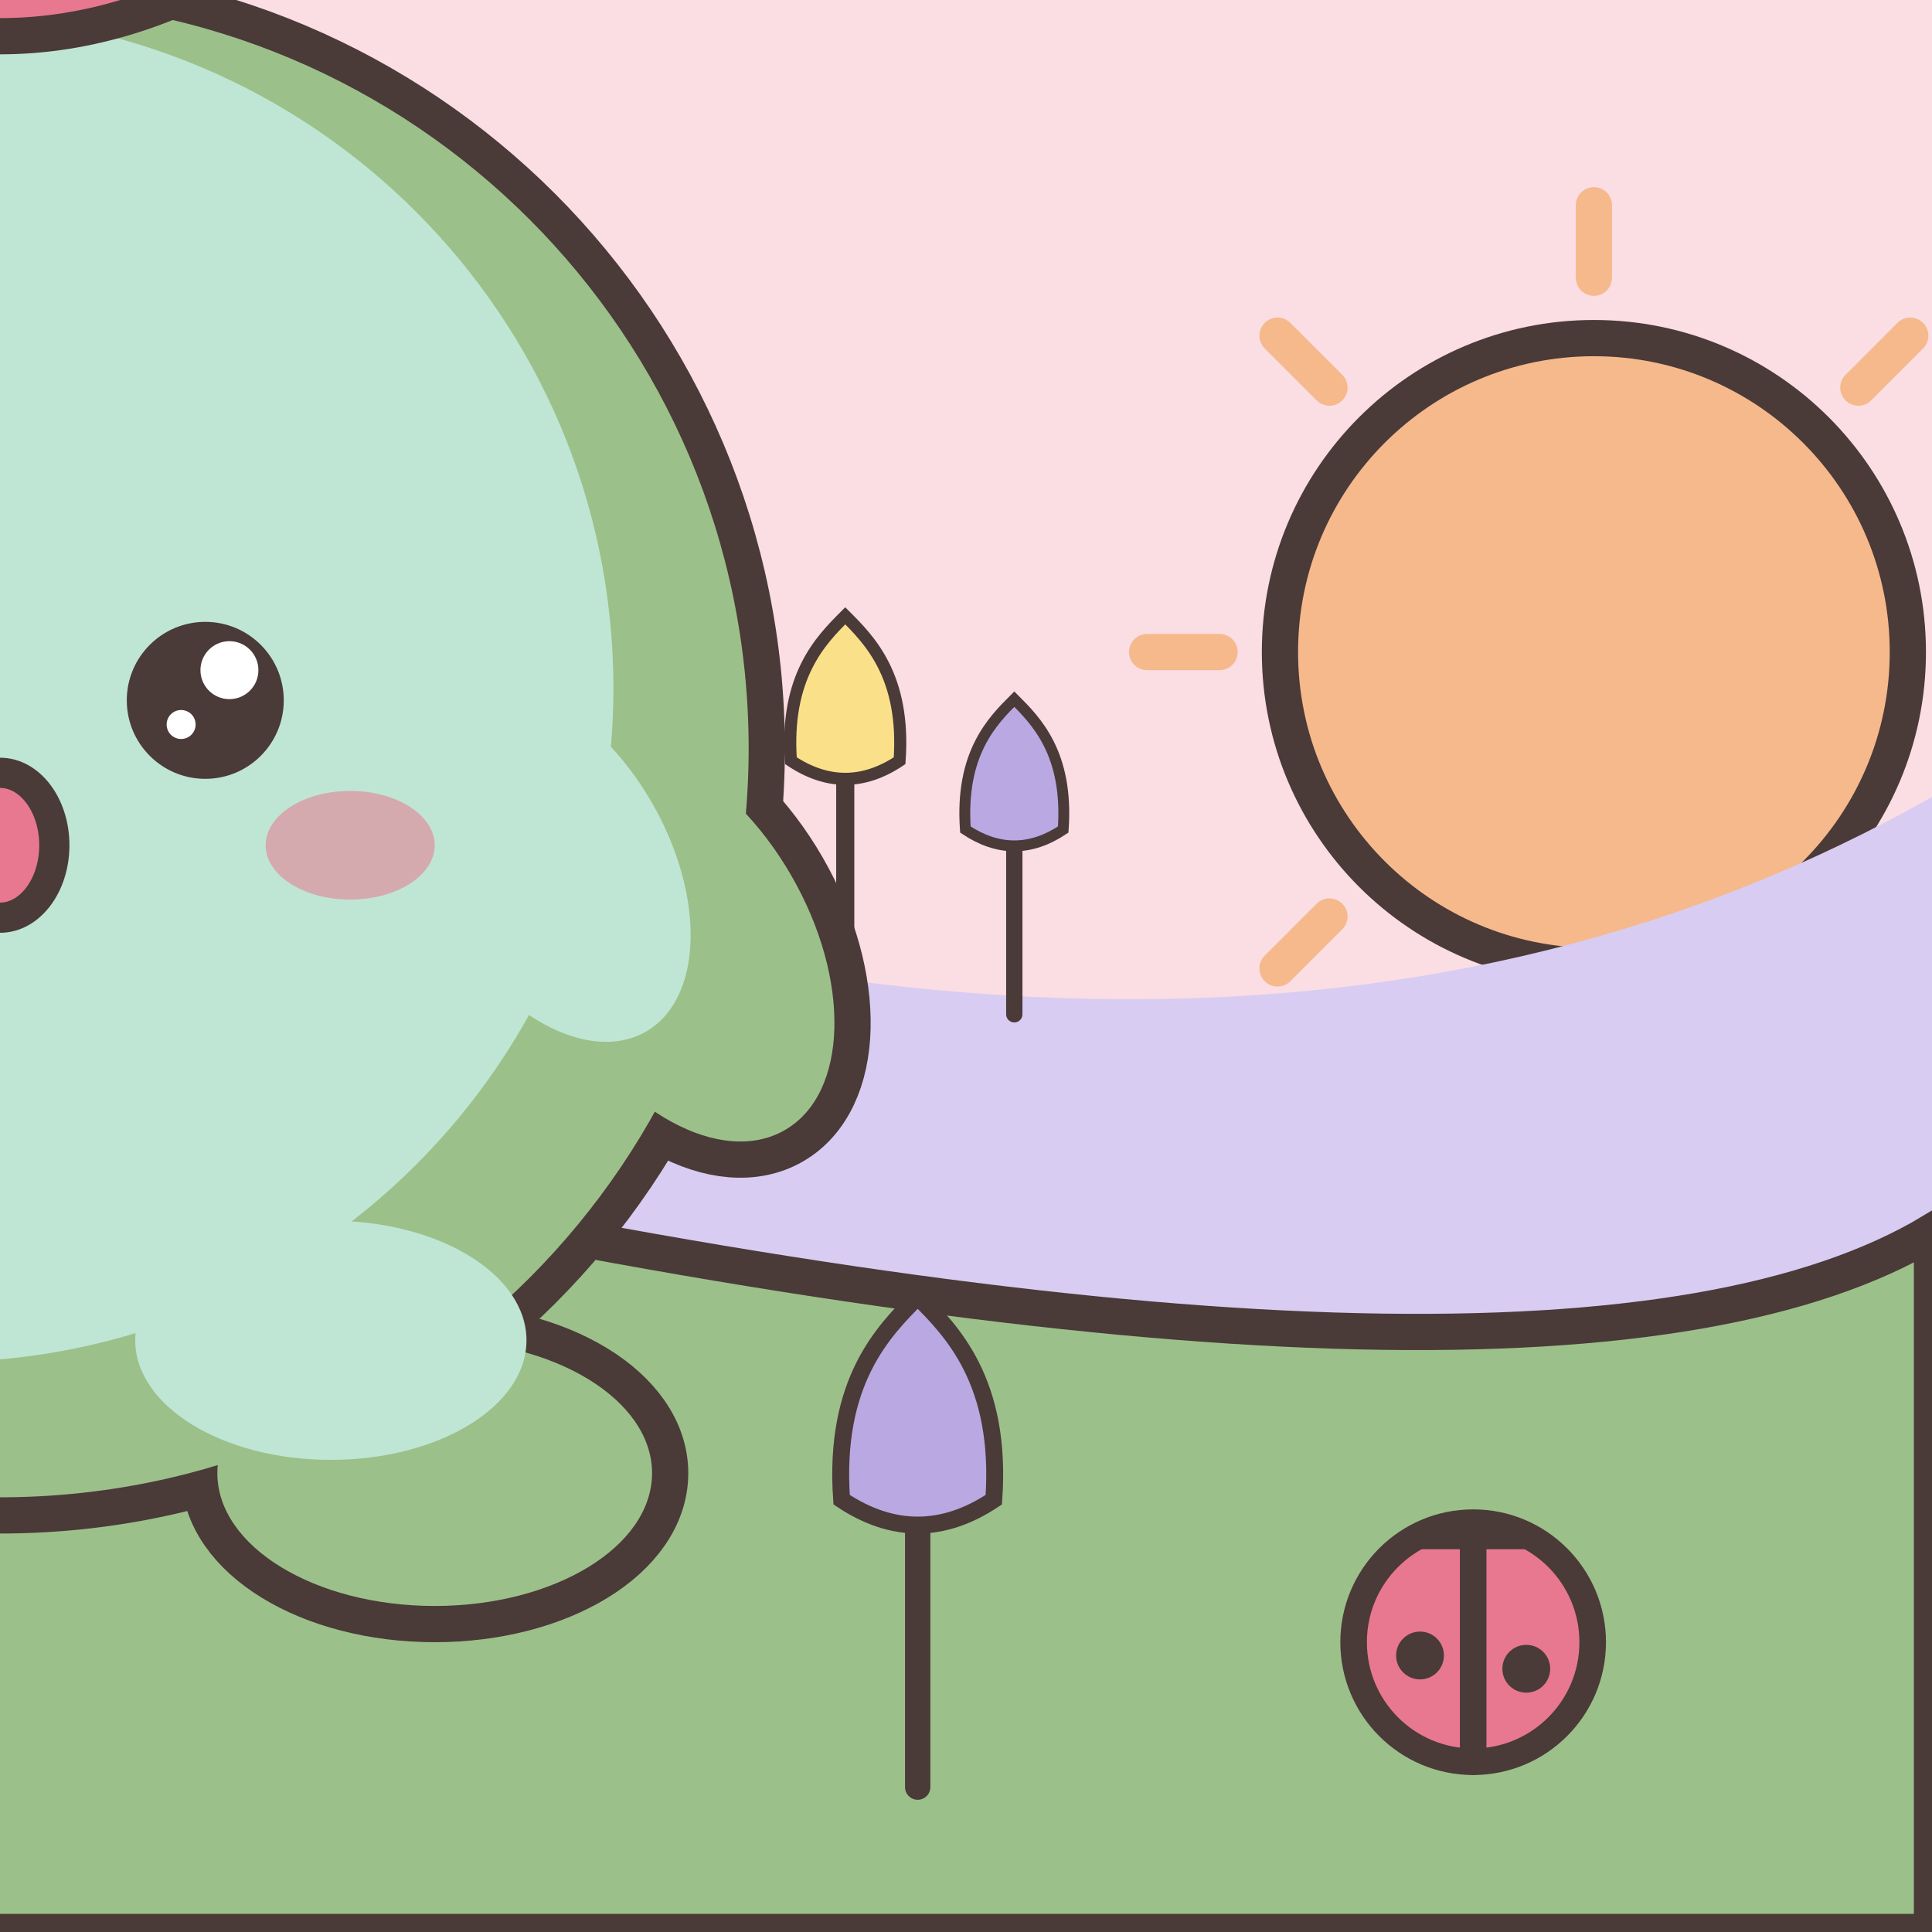
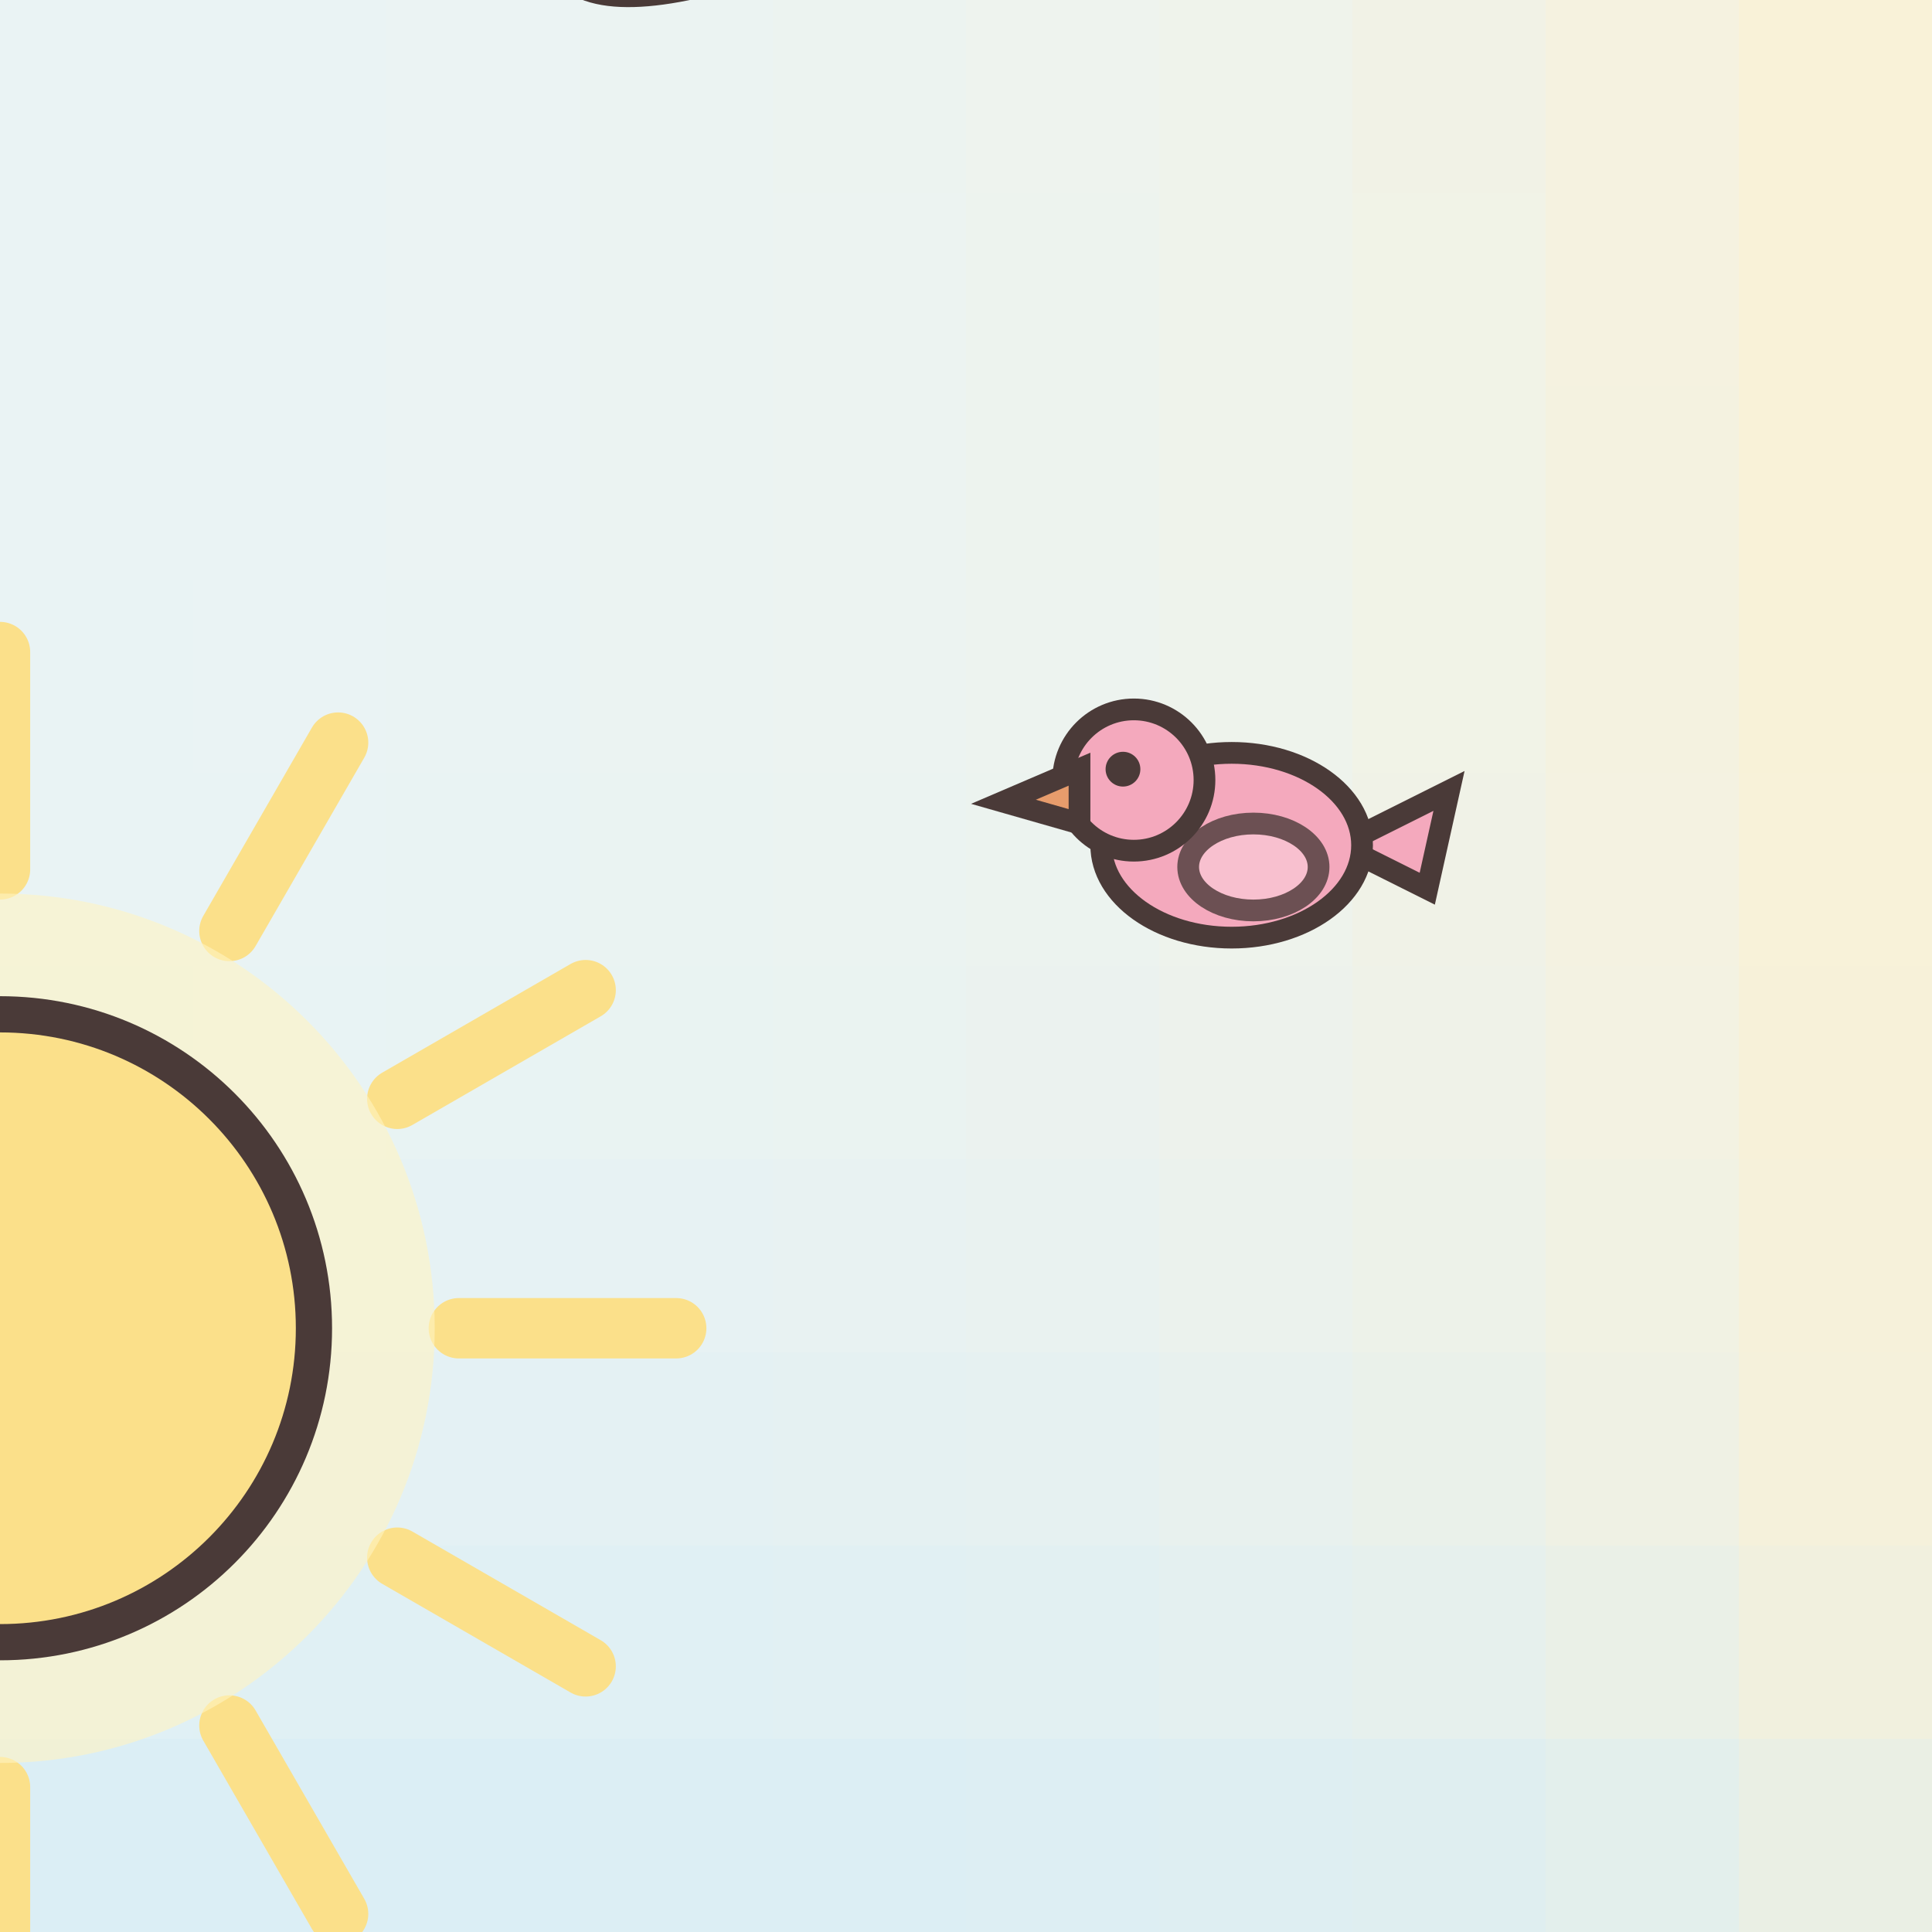
<svg xmlns="http://www.w3.org/2000/svg" width="160" height="160" viewBox="160 160 160 160">
-   <rect width="320" height="320" fill="#fbdde4" />
-   <path d="M323.0 214.0L329.0 214.0" fill="none" stroke="#f6b98c" stroke-width="3" stroke-linecap="round" stroke-linejoin="round" />
-   <path d="M313.9 235.9L318.2 240.2" fill="none" stroke="#f6b98c" stroke-width="3" stroke-linecap="round" stroke-linejoin="round" />
-   <path d="M292.0 245.0L292.0 251.0" fill="none" stroke="#f6b98c" stroke-width="3" stroke-linecap="round" stroke-linejoin="round" />
-   <path d="M270.1 235.9L265.8 240.2" fill="none" stroke="#f6b98c" stroke-width="3" stroke-linecap="round" stroke-linejoin="round" />
-   <path d="M261.0 214.0L255.0 214.0" fill="none" stroke="#f6b98c" stroke-width="3" stroke-linecap="round" stroke-linejoin="round" />
-   <path d="M270.1 192.1L265.8 187.8" fill="none" stroke="#f6b98c" stroke-width="3" stroke-linecap="round" stroke-linejoin="round" />
-   <path d="M292.0 183.0L292.0 177.0" fill="none" stroke="#f6b98c" stroke-width="3" stroke-linecap="round" stroke-linejoin="round" />
-   <path d="M313.9 192.1L318.2 187.8" fill="none" stroke="#f6b98c" stroke-width="3" stroke-linecap="round" stroke-linejoin="round" />
-   <circle cx="292" cy="214" r="26" fill="#f6b98c" stroke="#4a3a38" stroke-width="3" />
-   <path d="M0 226Q80 190 170 225T320 226V320H0Z" fill="#d8ccf2" />
-   <path d="M0 262Q90 238 190 259T320 262V320H0Z" fill="#9cc08a" stroke="#4a3a38" stroke-width="3" />
-   <path d="M40 320V210" fill="none" stroke="#4a3a38" stroke-width="3" stroke-linecap="round" stroke-linejoin="round" />
-   <g transform="translate(40 295) rotate(-60) scale(0.9)">
-     <path d="M0 0C14-30 46-30 62 0C46 30 14 30 0 0Z" fill="#9cc08a" stroke="#4a3a38" stroke-width="3" />
-     <path d="M4 0H54" fill="none" stroke="#4a3a38" stroke-width="2" stroke-linecap="round" stroke-linejoin="round" />
+   <rect width="320" height="320" fill="#eef7fb" />
+   <rect x="0" y="0" width="17" height="17" fill="#d8e7e8" />
+   <rect x="16" y="0" width="17" height="17" fill="#d4e4ed" />
+   <rect x="32" y="0" width="17" height="17" fill="#d3e3f0" />
+   <rect x="48" y="0" width="17" height="17" fill="#d2e2f1" />
+   <rect x="64" y="0" width="17" height="17" fill="#d1e2f2" />
+   <rect x="80" y="0" width="17" height="17" fill="#d1e2f2" />
+   <rect x="96" y="0" width="17" height="17" fill="#d1e2f2" />
+   <rect x="112" y="0" width="17" height="17" fill="#d1e1f2" />
+   <rect x="128" y="0" width="17" height="17" fill="#d1e1f2" />
+   <rect x="144" y="0" width="17" height="17" fill="#d1e1f2" />
+   <rect x="160" y="0" width="17" height="17" fill="#d1e1f2" />
+   <rect x="176" y="0" width="17" height="17" fill="#d1e1f2" />
+   <rect x="192" y="0" width="17" height="17" fill="#d1e2f2" />
+   <rect x="208" y="0" width="17" height="17" fill="#d2e2f2" />
+   <rect x="224" y="0" width="17" height="17" fill="#d2e2f2" />
+   <rect x="240" y="0" width="17" height="17" fill="#d3e2f1" />
+   <rect x="256" y="0" width="17" height="17" fill="#d4e3f0" />
+   <rect x="272" y="0" width="17" height="17" fill="#d6e3ee" />
+   <rect x="288" y="0" width="17" height="17" fill="#dbe5eb" />
+   <rect x="304" y="0" width="17" height="17" fill="#e4e8e3" />
+   <rect x="0" y="16" width="17" height="17" fill="#deebe4" />
+   <rect x="16" y="16" width="17" height="17" fill="#dbe9ea" />
+   <rect x="32" y="16" width="17" height="17" fill="#d9e8ee" />
+   <rect x="48" y="16" width="17" height="17" fill="#d9e7f0" />
+   <rect x="64" y="16" width="17" height="17" fill="#d8e7f1" />
+   <rect x="80" y="16" width="17" height="17" fill="#d8e7f2" />
+   <rect x="96" y="16" width="17" height="17" fill="#d8e7f2" />
+   <rect x="112" y="16" width="17" height="17" fill="#d8e6f3" />
+   <rect x="128" y="16" width="17" height="17" fill="#d8e6f3" />
+   <rect x="144" y="16" width="17" height="17" fill="#d8e6f3" />
+   <rect x="160" y="16" width="17" height="17" fill="#d8e6f3" />
+   <rect x="176" y="16" width="17" height="17" fill="#d8e6f3" />
+   <rect x="192" y="16" width="17" height="17" fill="#d9e6f2" />
+   <rect x="208" y="16" width="17" height="17" fill="#d9e7f2" />
+   <rect x="224" y="16" width="17" height="17" fill="#dae7f1" />
+   <rect x="240" y="16" width="17" height="17" fill="#dbe7f0" />
+   <rect x="256" y="16" width="17" height="17" fill="#dde8ee" />
+   <rect x="272" y="16" width="17" height="17" fill="#e0e9eb" />
+   <rect x="288" y="16" width="17" height="17" fill="#e5eae6" />
+   <rect x="304" y="16" width="17" height="17" fill="#eeedde" />
+   <rect x="0" y="32" width="17" height="17" fill="#e0ede2" />
+   <rect x="16" y="32" width="17" height="17" fill="#dfece8" />
+   <rect x="32" y="32" width="17" height="17" fill="#deeced" />
+   <rect x="48" y="32" width="17" height="17" fill="#deebef" />
+   <rect x="64" y="32" width="17" height="17" fill="#ddebf1" />
+   <rect x="80" y="32" width="17" height="17" fill="#ddebf2" />
+   <rect x="96" y="32" width="17" height="17" fill="#ddeaf3" />
+   <rect x="112" y="32" width="17" height="17" fill="#ddeaf3" />
+   <rect x="128" y="32" width="17" height="17" fill="#ddeaf3" />
+   <rect x="144" y="32" width="17" height="17" fill="#ddeaf3" />
+   <rect x="160" y="32" width="17" height="17" fill="#deeaf3" />
+   <rect x="176" y="32" width="17" height="17" fill="#deeaf3" />
+   <rect x="192" y="32" width="17" height="17" fill="#deeaf3" />
+   <rect x="208" y="32" width="17" height="17" fill="#dfebf2" />
+   <rect x="224" y="32" width="17" height="17" fill="#e0ebf1" />
+   <rect x="240" y="32" width="17" height="17" fill="#e1ebef" />
+   <rect x="256" y="32" width="17" height="17" fill="#e3ebed" />
+   <rect x="272" y="32" width="17" height="17" fill="#e6ece9" />
+   <rect x="288" y="32" width="17" height="17" fill="#ebede4" />
+   <rect x="304" y="32" width="17" height="17" fill="#f3efdb" />
+   <rect x="0" y="48" width="17" height="17" fill="#e2eee1" />
+   <rect x="16" y="48" width="17" height="17" fill="#e1eee7" />
+   <rect x="32" y="48" width="17" height="17" fill="#e1eeec" />
+   <rect x="48" y="48" width="17" height="17" fill="#e1edef" />
+   <rect x="64" y="48" width="17" height="17" fill="#e1edf1" />
+   <rect x="80" y="48" width="17" height="17" fill="#e1edf2" />
+   <rect x="96" y="48" width="17" height="17" fill="#e1edf3" />
+   <rect x="112" y="48" width="17" height="17" fill="#e1edf3" />
+   <rect x="128" y="48" width="17" height="17" fill="#e1edf3" />
+   <rect x="144" y="48" width="17" height="17" fill="#e1edf4" />
+   <rect x="160" y="48" width="17" height="17" fill="#e2edf3" />
+   <rect x="176" y="48" width="17" height="17" fill="#e2edf3" />
+   <rect x="192" y="48" width="17" height="17" fill="#e3edf3" />
+   <rect x="208" y="48" width="17" height="17" fill="#e3edf2" />
+   <rect x="224" y="48" width="17" height="17" fill="#e4edf1" />
+   <rect x="240" y="48" width="17" height="17" fill="#e6eeef" />
+   <rect x="256" y="48" width="17" height="17" fill="#e8eeec" />
+   <rect x="272" y="48" width="17" height="17" fill="#ebeee8" />
+   <rect x="288" y="48" width="17" height="17" fill="#efefe2" />
+   <rect x="304" y="48" width="17" height="17" fill="#f5f0da" />
+   <rect x="0" y="64" width="17" height="17" fill="#e2efe0" />
+   <rect x="16" y="64" width="17" height="17" fill="#e3efe7" />
+   <rect x="32" y="64" width="17" height="17" fill="#e3efeb" />
+   <rect x="48" y="64" width="17" height="17" fill="#e3efee" />
+   <rect x="64" y="64" width="17" height="17" fill="#e3eff1" />
+   <rect x="80" y="64" width="17" height="17" fill="#e3eff2" />
+   <rect x="96" y="64" width="17" height="17" fill="#e4eff3" />
+   <rect x="112" y="64" width="17" height="17" fill="#e4eff3" />
+   <rect x="128" y="64" width="17" height="17" fill="#e4eff4" />
+   <rect x="144" y="64" width="17" height="17" fill="#e4eff4" />
+   <rect x="160" y="64" width="17" height="17" fill="#e5eff4" />
+   <rect x="176" y="64" width="17" height="17" fill="#e5eff3" />
+   <rect x="192" y="64" width="17" height="17" fill="#e5eff3" />
+   <rect x="208" y="64" width="17" height="17" fill="#e6eff2" />
+   <rect x="224" y="64" width="17" height="17" fill="#e7eff1" />
+   <rect x="240" y="64" width="17" height="17" fill="#e8efef" />
+   <rect x="256" y="64" width="17" height="17" fill="#eaf0ec" />
+   <rect x="272" y="64" width="17" height="17" fill="#edf0e8" />
+   <rect x="288" y="64" width="17" height="17" fill="#f1f0e1" />
+   <rect x="304" y="64" width="17" height="17" fill="#f7f1d9" />
+   <rect x="0" y="80" width="17" height="17" fill="#e3efe0" />
+   <rect x="16" y="80" width="17" height="17" fill="#e4f0e6" />
+   <rect x="32" y="80" width="17" height="17" fill="#e4f0eb" />
+   <rect x="48" y="80" width="17" height="17" fill="#e5f0ee" />
+   <rect x="64" y="80" width="17" height="17" fill="#e5f0f0" />
+   <rect x="80" y="80" width="17" height="17" fill="#e5f0f2" />
+   <rect x="96" y="80" width="17" height="17" fill="#e5f0f3" />
+   <rect x="112" y="80" width="17" height="17" fill="#e6f0f3" />
+   <rect x="128" y="80" width="17" height="17" fill="#e6f0f4" />
+   <rect x="144" y="80" width="17" height="17" fill="#e6f1f4" />
+   <rect x="160" y="80" width="17" height="17" fill="#e7f1f4" />
+   <rect x="176" y="80" width="17" height="17" fill="#e7f1f3" />
+   <rect x="192" y="80" width="17" height="17" fill="#e7f1f3" />
+   <rect x="208" y="80" width="17" height="17" fill="#e8f1f2" />
+   <rect x="224" y="80" width="17" height="17" fill="#e9f1f0" />
+   <rect x="240" y="80" width="17" height="17" fill="#eaf1ee" />
+   <rect x="256" y="80" width="17" height="17" fill="#ecf1eb" />
+   <rect x="272" y="80" width="17" height="17" fill="#eff1e7" />
+   <rect x="288" y="80" width="17" height="17" fill="#f3f1e1" />
+   <rect x="304" y="80" width="17" height="17" fill="#f7f1d8" />
+   <rect x="0" y="96" width="17" height="17" fill="#e3f0e0" />
+   <rect x="16" y="96" width="17" height="17" fill="#e4f0e6" />
+   <rect x="32" y="96" width="17" height="17" fill="#e5f1eb" />
+   <rect x="48" y="96" width="17" height="17" fill="#e6f1ee" />
+   <rect x="64" y="96" width="17" height="17" fill="#e6f1f0" />
+   <rect x="80" y="96" width="17" height="17" fill="#e6f1f2" />
+   <rect x="96" y="96" width="17" height="17" fill="#e7f1f3" />
+   <rect x="112" y="96" width="17" height="17" fill="#e7f1f3" />
+   <rect x="128" y="96" width="17" height="17" fill="#e7f1f4" />
+   <rect x="144" y="96" width="17" height="17" fill="#e8f1f4" />
+   <rect x="160" y="96" width="17" height="17" fill="#e8f2f4" />
+   <rect x="176" y="96" width="17" height="17" fill="#e8f2f3" />
+   <rect x="192" y="96" width="17" height="17" fill="#e9f2f3" />
+   <rect x="208" y="96" width="17" height="17" fill="#e9f2f2" />
+   <rect x="224" y="96" width="17" height="17" fill="#eaf2f0" />
+   <rect x="240" y="96" width="17" height="17" fill="#ecf2ee" />
+   <rect x="256" y="96" width="17" height="17" fill="#edf1eb" />
+   <rect x="272" y="96" width="17" height="17" fill="#f0f1e7" />
+   <rect x="288" y="96" width="17" height="17" fill="#f3f1e0" />
+   <rect x="304" y="96" width="17" height="17" fill="#f8f1d8" />
+   <rect x="0" y="112" width="17" height="17" fill="#e3f0e0" />
+   <rect x="16" y="112" width="17" height="17" fill="#e4f0e6" />
+   <rect x="32" y="112" width="17" height="17" fill="#e5f1eb" />
+   <rect x="48" y="112" width="17" height="17" fill="#e6f1ee" />
+   <rect x="64" y="112" width="17" height="17" fill="#e7f2f0" />
+   <rect x="80" y="112" width="17" height="17" fill="#e7f2f2" />
+   <rect x="96" y="112" width="17" height="17" fill="#e7f2f3" />
+   <rect x="112" y="112" width="17" height="17" fill="#e8f2f4" />
+   <rect x="128" y="112" width="17" height="17" fill="#e8f2f4" />
+   <rect x="144" y="112" width="17" height="17" fill="#e8f2f4" />
+   <rect x="160" y="112" width="17" height="17" fill="#e9f2f4" />
+   <rect x="176" y="112" width="17" height="17" fill="#e9f2f3" />
+   <rect x="192" y="112" width="17" height="17" fill="#eaf2f3" />
+   <rect x="208" y="112" width="17" height="17" fill="#eaf2f2" />
+   <rect x="224" y="112" width="17" height="17" fill="#ebf2f0" />
+   <rect x="240" y="112" width="17" height="17" fill="#ecf2ee" />
+   <rect x="256" y="112" width="17" height="17" fill="#eef2eb" />
+   <rect x="272" y="112" width="17" height="17" fill="#f1f2e7" />
+   <rect x="288" y="112" width="17" height="17" fill="#f4f2e0" />
+   <rect x="304" y="112" width="17" height="17" fill="#f8f1d8" />
+   <rect x="0" y="128" width="17" height="17" fill="#e3f0e0" />
+   <rect x="16" y="128" width="17" height="17" fill="#e5f1e6" />
+   <rect x="32" y="128" width="17" height="17" fill="#e6f1eb" />
+   <rect x="48" y="128" width="17" height="17" fill="#e7f2ee" />
+   <rect x="64" y="128" width="17" height="17" fill="#e7f2f0" />
+   <rect x="80" y="128" width="17" height="17" fill="#e8f2f2" />
+   <rect x="96" y="128" width="17" height="17" fill="#e8f2f3" />
+   <rect x="112" y="128" width="17" height="17" fill="#e8f3f4" />
+   <rect x="128" y="128" width="17" height="17" fill="#e9f3f4" />
+   <rect x="144" y="128" width="17" height="17" fill="#e9f3f4" />
+   <rect x="160" y="128" width="17" height="17" fill="#e9f3f4" />
+   <rect x="176" y="128" width="17" height="17" fill="#eaf3f4" />
+   <rect x="192" y="128" width="17" height="17" fill="#eaf3f3" />
+   <rect x="208" y="128" width="17" height="17" fill="#ebf3f2" />
+   <rect x="224" y="128" width="17" height="17" fill="#ecf3f0" />
+   <rect x="240" y="128" width="17" height="17" fill="#edf2ee" />
+   <rect x="256" y="128" width="17" height="17" fill="#eff2eb" />
+   <rect x="272" y="128" width="17" height="17" fill="#f1f2e6" />
+   <rect x="288" y="128" width="17" height="17" fill="#f4f2e0" />
+   <rect x="304" y="128" width="17" height="17" fill="#f8f1d8" />
+   <rect x="0" y="144" width="17" height="17" fill="#e3f0e0" />
+   <rect x="16" y="144" width="17" height="17" fill="#e5f1e6" />
+   <rect x="32" y="144" width="17" height="17" fill="#e6f2eb" />
+   <rect x="48" y="144" width="17" height="17" fill="#e7f2ee" />
+   <rect x="64" y="144" width="17" height="17" fill="#e8f2f0" />
+   <rect x="80" y="144" width="17" height="17" fill="#e8f3f2" />
+   <rect x="96" y="144" width="17" height="17" fill="#e8f3f3" />
+   <rect x="112" y="144" width="17" height="17" fill="#e9f3f4" />
+   <rect x="128" y="144" width="17" height="17" fill="#e9f3f4" />
+   <rect x="144" y="144" width="17" height="17" fill="#e9f3f4" />
+   <rect x="160" y="144" width="17" height="17" fill="#eaf3f4" />
+   <rect x="176" y="144" width="17" height="17" fill="#eaf3f4" />
+   <rect x="192" y="144" width="17" height="17" fill="#ebf3f3" />
+   <rect x="208" y="144" width="17" height="17" fill="#ebf3f2" />
+   <rect x="224" y="144" width="17" height="17" fill="#ecf3f0" />
+   <rect x="240" y="144" width="17" height="17" fill="#edf3ee" />
+   <rect x="256" y="144" width="17" height="17" fill="#eff3eb" />
+   <rect x="272" y="144" width="17" height="17" fill="#f1f2e6" />
+   <rect x="288" y="144" width="17" height="17" fill="#f5f2e0" />
+   <rect x="304" y="144" width="17" height="17" fill="#f9f2d8" />
+   <rect x="0" y="160" width="17" height="17" fill="#e4f0e0" />
+   <rect x="16" y="160" width="17" height="17" fill="#e5f1e6" />
+   <rect x="32" y="160" width="17" height="17" fill="#e6f2eb" />
+   <rect x="48" y="160" width="17" height="17" fill="#e7f2ee" />
+   <rect x="64" y="160" width="17" height="17" fill="#e8f3f0" />
+   <rect x="80" y="160" width="17" height="17" fill="#e8f3f2" />
+   <rect x="96" y="160" width="17" height="17" fill="#e9f3f3" />
+   <rect x="112" y="160" width="17" height="17" fill="#e9f3f4" />
+   <rect x="128" y="160" width="17" height="17" fill="#e9f3f4" />
+   <rect x="144" y="160" width="17" height="17" fill="#eaf3f4" />
+   <rect x="160" y="160" width="17" height="17" fill="#eaf3f4" />
+   <rect x="176" y="160" width="17" height="17" fill="#eaf3f4" />
+   <rect x="192" y="160" width="17" height="17" fill="#ebf3f3" />
+   <rect x="208" y="160" width="17" height="17" fill="#ebf3f2" />
+   <rect x="224" y="160" width="17" height="17" fill="#ecf3f0" />
+   <rect x="240" y="160" width="17" height="17" fill="#eef3ee" />
+   <rect x="256" y="160" width="17" height="17" fill="#eff3eb" />
+   <rect x="272" y="160" width="17" height="17" fill="#f1f2e6" />
+   <rect x="288" y="160" width="17" height="17" fill="#f5f2e0" />
+   <rect x="304" y="160" width="17" height="17" fill="#f9f2d8" />
+   <rect x="0" y="176" width="17" height="17" fill="#e4f0e0" />
+   <rect x="16" y="176" width="17" height="17" fill="#e5f1e6" />
+   <rect x="32" y="176" width="17" height="17" fill="#e6f2eb" />
+   <rect x="48" y="176" width="17" height="17" fill="#e7f2ee" />
+   <rect x="64" y="176" width="17" height="17" fill="#e8f3f1" />
+   <rect x="80" y="176" width="17" height="17" fill="#e8f3f2" />
+   <rect x="96" y="176" width="17" height="17" fill="#e9f3f3" />
+   <rect x="112" y="176" width="17" height="17" fill="#e9f3f4" />
+   <rect x="128" y="176" width="17" height="17" fill="#e9f3f4" />
+   <rect x="144" y="176" width="17" height="17" fill="#eaf3f4" />
+   <rect x="160" y="176" width="17" height="17" fill="#eaf3f4" />
+   <rect x="176" y="176" width="17" height="17" fill="#eaf3f4" />
+   <rect x="192" y="176" width="17" height="17" fill="#ebf3f3" />
+   <rect x="208" y="176" width="17" height="17" fill="#ebf3f2" />
+   <rect x="224" y="176" width="17" height="17" fill="#ecf3f1" />
+   <rect x="240" y="176" width="17" height="17" fill="#edf3ee" />
+   <rect x="256" y="176" width="17" height="17" fill="#eff3eb" />
+   <rect x="272" y="176" width="17" height="17" fill="#f1f3e7" />
+   <rect x="288" y="176" width="17" height="17" fill="#f5f2e0" />
+   <rect x="304" y="176" width="17" height="17" fill="#f9f2d8" />
+   <rect x="0" y="192" width="17" height="17" fill="#e4f0e0" />
+   <rect x="16" y="192" width="17" height="17" fill="#e5f1e6" />
+   <rect x="32" y="192" width="17" height="17" fill="#e6f2eb" />
+   <rect x="48" y="192" width="17" height="17" fill="#e7f2ee" />
+   <rect x="64" y="192" width="17" height="17" fill="#e8f3f1" />
+   <rect x="80" y="192" width="17" height="17" fill="#e8f3f2" />
+   <rect x="96" y="192" width="17" height="17" fill="#e8f3f3" />
+   <rect x="112" y="192" width="17" height="17" fill="#e9f3f4" />
+   <rect x="128" y="192" width="17" height="17" fill="#e9f3f4" />
+   <rect x="144" y="192" width="17" height="17" fill="#e9f3f4" />
+   <rect x="160" y="192" width="17" height="17" fill="#eaf3f4" />
+   <rect x="176" y="192" width="17" height="17" fill="#eaf3f4" />
+   <rect x="192" y="192" width="17" height="17" fill="#ebf3f3" />
+   <rect x="208" y="192" width="17" height="17" fill="#ebf3f2" />
+   <rect x="224" y="192" width="17" height="17" fill="#ecf3f1" />
+   <rect x="240" y="192" width="17" height="17" fill="#edf3ee" />
+   <rect x="256" y="192" width="17" height="17" fill="#eff3eb" />
+   <rect x="272" y="192" width="17" height="17" fill="#f1f3e7" />
+   <rect x="288" y="192" width="17" height="17" fill="#f4f2e0" />
+   <rect x="304" y="192" width="17" height="17" fill="#f9f2d8" />
+   <rect x="0" y="208" width="17" height="17" fill="#e3f0e0" />
+   <rect x="16" y="208" width="17" height="17" fill="#e5f1e6" />
+   <rect x="32" y="208" width="17" height="17" fill="#e6f2eb" />
+   <rect x="48" y="208" width="17" height="17" fill="#e7f2ee" />
+   <rect x="64" y="208" width="17" height="17" fill="#e7f3f1" />
+   <rect x="80" y="208" width="17" height="17" fill="#e8f3f2" />
+   <rect x="96" y="208" width="17" height="17" fill="#e8f3f3" />
+   <rect x="112" y="208" width="17" height="17" fill="#e8f3f4" />
+   <rect x="128" y="208" width="17" height="17" fill="#e9f3f4" />
+   <rect x="144" y="208" width="17" height="17" fill="#e9f3f4" />
+   <rect x="160" y="208" width="17" height="17" fill="#e9f3f4" />
+   <rect x="176" y="208" width="17" height="17" fill="#eaf3f4" />
+   <rect x="192" y="208" width="17" height="17" fill="#eaf3f3" />
+   <rect x="208" y="208" width="17" height="17" fill="#ebf3f2" />
+   <rect x="224" y="208" width="17" height="17" fill="#ecf3f1" />
+   <rect x="240" y="208" width="17" height="17" fill="#edf3ef" />
+   <rect x="256" y="208" width="17" height="17" fill="#eef3ec" />
+   <rect x="272" y="208" width="17" height="17" fill="#f1f3e7" />
+   <rect x="288" y="208" width="17" height="17" fill="#f4f2e0" />
+   <rect x="304" y="208" width="17" height="17" fill="#f8f2d8" />
+   <rect x="0" y="224" width="17" height="17" fill="#e3f0e0" />
+   <rect x="16" y="224" width="17" height="17" fill="#e4f1e6" />
+   <rect x="32" y="224" width="17" height="17" fill="#e5f2eb" />
+   <rect x="48" y="224" width="17" height="17" fill="#e6f2ef" />
+   <rect x="64" y="224" width="17" height="17" fill="#e7f2f1" />
+   <rect x="80" y="224" width="17" height="17" fill="#e7f3f2" />
+   <rect x="96" y="224" width="17" height="17" fill="#e7f3f3" />
+   <rect x="112" y="224" width="17" height="17" fill="#e8f3f4" />
+   <rect x="128" y="224" width="17" height="17" fill="#e8f3f4" />
+   <rect x="144" y="224" width="17" height="17" fill="#e8f3f4" />
+   <rect x="160" y="224" width="17" height="17" fill="#e9f3f4" />
+   <rect x="176" y="224" width="17" height="17" fill="#e9f3f4" />
+   <rect x="192" y="224" width="17" height="17" fill="#e9f3f3" />
+   <rect x="208" y="224" width="17" height="17" fill="#eaf3f2" />
+   <rect x="224" y="224" width="17" height="17" fill="#ebf3f1" />
+   <rect x="240" y="224" width="17" height="17" fill="#ecf3ef" />
+   <rect x="256" y="224" width="17" height="17" fill="#eef3ec" />
+   <rect x="272" y="224" width="17" height="17" fill="#f0f2e7" />
+   <rect x="288" y="224" width="17" height="17" fill="#f4f2e1" />
+   <rect x="304" y="224" width="17" height="17" fill="#f8f2d9" />
+   <rect x="0" y="240" width="17" height="17" fill="#e3f0e1" />
+   <rect x="16" y="240" width="17" height="17" fill="#e4f1e7" />
+   <rect x="32" y="240" width="17" height="17" fill="#e5f1ec" />
+   <rect x="48" y="240" width="17" height="17" fill="#e5f2ef" />
+   <rect x="64" y="240" width="17" height="17" fill="#e6f2f1" />
+   <rect x="80" y="240" width="17" height="17" fill="#e6f2f3" />
+   <rect x="96" y="240" width="17" height="17" fill="#e6f2f3" />
+   <rect x="112" y="240" width="17" height="17" fill="#e7f3f4" />
+   <rect x="128" y="240" width="17" height="17" fill="#e7f3f4" />
+   <rect x="144" y="240" width="17" height="17" fill="#e7f3f4" />
+   <rect x="160" y="240" width="17" height="17" fill="#e7f3f4" />
+   <rect x="176" y="240" width="17" height="17" fill="#e8f3f4" />
+   <rect x="192" y="240" width="17" height="17" fill="#e8f3f3" />
+   <rect x="208" y="240" width="17" height="17" fill="#e9f3f2" />
+   <rect x="224" y="240" width="17" height="17" fill="#eaf3f1" />
+   <rect x="240" y="240" width="17" height="17" fill="#ebf2ef" />
+   <rect x="256" y="240" width="17" height="17" fill="#edf2ec" />
+   <rect x="272" y="240" width="17" height="17" fill="#eff2e8" />
+   <rect x="288" y="240" width="17" height="17" fill="#f3f2e2" />
+   <rect x="304" y="240" width="17" height="17" fill="#f7f1d9" />
+   <rect x="0" y="256" width="17" height="17" fill="#e3f0e1" />
+   <rect x="16" y="256" width="17" height="17" fill="#e3f1e8" />
+   <rect x="32" y="256" width="17" height="17" fill="#e4f1ec" />
+   <rect x="48" y="256" width="17" height="17" fill="#e4f1ef" />
+   <rect x="64" y="256" width="17" height="17" fill="#e4f2f1" />
+   <rect x="80" y="256" width="17" height="17" fill="#e5f2f3" />
+   <rect x="96" y="256" width="17" height="17" fill="#e5f2f4" />
+   <rect x="112" y="256" width="17" height="17" fill="#e5f2f4" />
+   <rect x="128" y="256" width="17" height="17" fill="#e5f2f4" />
+   <rect x="144" y="256" width="17" height="17" fill="#e5f2f4" />
+   <rect x="160" y="256" width="17" height="17" fill="#e6f2f4" />
+   <rect x="176" y="256" width="17" height="17" fill="#e6f2f4" />
+   <rect x="192" y="256" width="17" height="17" fill="#e6f2f4" />
+   <rect x="208" y="256" width="17" height="17" fill="#e7f2f3" />
+   <rect x="224" y="256" width="17" height="17" fill="#e8f2f2" />
+   <rect x="240" y="256" width="17" height="17" fill="#e9f2f0" />
+   <rect x="256" y="256" width="17" height="17" fill="#ebf2ed" />
+   <rect x="272" y="256" width="17" height="17" fill="#edf2e9" />
+   <rect x="288" y="256" width="17" height="17" fill="#f1f2e3" />
+   <rect x="304" y="256" width="17" height="17" fill="#f6f1da" />
+   <rect x="0" y="272" width="17" height="17" fill="#e2f0e2" />
+   <rect x="16" y="272" width="17" height="17" fill="#e2f0e9" />
+   <rect x="32" y="272" width="17" height="17" fill="#e2f0ed" />
+   <rect x="48" y="272" width="17" height="17" fill="#e2f1f0" />
+   <rect x="64" y="272" width="17" height="17" fill="#e2f1f2" />
+   <rect x="80" y="272" width="17" height="17" fill="#e2f1f3" />
+   <rect x="96" y="272" width="17" height="17" fill="#e2f1f4" />
+   <rect x="112" y="272" width="17" height="17" fill="#e3f1f4" />
+   <rect x="128" y="272" width="17" height="17" fill="#e3f1f4" />
+   <rect x="144" y="272" width="17" height="17" fill="#e3f1f5" />
+   <rect x="160" y="272" width="17" height="17" fill="#e3f1f4" />
+   <rect x="176" y="272" width="17" height="17" fill="#e3f1f4" />
+   <rect x="192" y="272" width="17" height="17" fill="#e4f1f4" />
+   <rect x="208" y="272" width="17" height="17" fill="#e4f1f3" />
+   <rect x="224" y="272" width="17" height="17" fill="#e5f1f2" />
+   <rect x="240" y="272" width="17" height="17" fill="#e6f1f1" />
+   <rect x="256" y="272" width="17" height="17" fill="#e8f1ee" />
+   <rect x="272" y="272" width="17" height="17" fill="#eaf1ea" />
+   <rect x="288" y="272" width="17" height="17" fill="#eff1e4" />
+   <rect x="304" y="272" width="17" height="17" fill="#f5f1db" />
+   <rect x="0" y="288" width="17" height="17" fill="#e1efe4" />
+   <rect x="16" y="288" width="17" height="17" fill="#e0efeb" />
+   <rect x="32" y="288" width="17" height="17" fill="#dfefef" />
+   <rect x="48" y="288" width="17" height="17" fill="#dff0f1" />
+   <rect x="64" y="288" width="17" height="17" fill="#dff0f3" />
+   <rect x="80" y="288" width="17" height="17" fill="#dff0f4" />
+   <rect x="96" y="288" width="17" height="17" fill="#dff0f4" />
+   <rect x="112" y="288" width="17" height="17" fill="#dff0f4" />
+   <rect x="128" y="288" width="17" height="17" fill="#dff0f5" />
+   <rect x="144" y="288" width="17" height="17" fill="#dff0f5" />
+   <rect x="160" y="288" width="17" height="17" fill="#e0f0f5" />
+   <rect x="176" y="288" width="17" height="17" fill="#e0f0f4" />
+   <rect x="192" y="288" width="17" height="17" fill="#e0f0f4" />
+   <rect x="208" y="288" width="17" height="17" fill="#e0f0f4" />
+   <rect x="224" y="288" width="17" height="17" fill="#e1f0f3" />
+   <rect x="240" y="288" width="17" height="17" fill="#e2f0f2" />
+   <rect x="256" y="288" width="17" height="17" fill="#e4f0f0" />
+   <rect x="272" y="288" width="17" height="17" fill="#e6f0ed" />
+   <rect x="288" y="288" width="17" height="17" fill="#eaf0e7" />
+   <rect x="304" y="288" width="17" height="17" fill="#f1f0de" />
+   <rect x="0" y="304" width="17" height="17" fill="#deeee9" />
+   <rect x="16" y="304" width="17" height="17" fill="#dceeef" />
+   <rect x="32" y="304" width="17" height="17" fill="#dceef2" />
+   <rect x="48" y="304" width="17" height="17" fill="#dbeef3" />
+   <rect x="64" y="304" width="17" height="17" fill="#dbeef4" />
+   <rect x="80" y="304" width="17" height="17" fill="#dbeef4" />
+   <rect x="96" y="304" width="17" height="17" fill="#dbeef5" />
+   <rect x="112" y="304" width="17" height="17" fill="#dbeef5" />
+   <rect x="128" y="304" width="17" height="17" fill="#dbeef5" />
+   <rect x="144" y="304" width="17" height="17" fill="#dbeef5" />
+   <rect x="160" y="304" width="17" height="17" fill="#dbeef5" />
+   <rect x="176" y="304" width="17" height="17" fill="#dbeef5" />
+   <rect x="192" y="304" width="17" height="17" fill="#dbeef5" />
+   <rect x="208" y="304" width="17" height="17" fill="#dceef4" />
+   <rect x="224" y="304" width="17" height="17" fill="#dceef4" />
+   <rect x="240" y="304" width="17" height="17" fill="#ddeef3" />
+   <rect x="256" y="304" width="17" height="17" fill="#deeef2" />
+   <rect x="272" y="304" width="17" height="17" fill="#dfeef0" />
+   <rect x="288" y="304" width="17" height="17" fill="#e3efec" />
+   <rect x="304" y="304" width="17" height="17" fill="#eaefe4" />
+   <g transform="translate(100 4) scale(0.85)">
+     <path transform="translate(-215 -45)" d="M215 45a50 50 0 1 0 48 70a40 40 0 1 1-48-70Z" fill="#fff4c2" stroke="#4a3a38" stroke-width="3" />
  </g>
-   <path d="M20 210C18 175 32 160 40 152C50 160 62 175 60 210Q40 224 20 210Z" fill="#f8d5b8" stroke="#4a3a38" stroke-width="3" />
-   <g transform="translate(62 92) scale(1.2)">
-     <ellipse cx="-9" cy="-6" rx="10" ry="8" fill="#f4a9bd" stroke="#4a3a38" stroke-width="2" transform="rotate(-25 -9 -6)" />
-     <ellipse cx="9" cy="-6" rx="10" ry="8" fill="#f4a9bd" stroke="#4a3a38" stroke-width="2" transform="rotate(25 9 -6)" />
-     <ellipse cx="-7" cy="7" rx="7" ry="6" fill="#f6b98c" stroke="#4a3a38" stroke-width="2" />
-     <ellipse cx="7" cy="7" rx="7" ry="6" fill="#f6b98c" stroke="#4a3a38" stroke-width="2" />
-     <path d="M0 -9V10" fill="none" stroke="#4a3a38" stroke-width="3" stroke-linecap="round" stroke-linejoin="round" />
-     <path d="M0 -9Q-4 -17 -8 -17M0 -9Q4 -17 8 -17" fill="none" stroke="#4a3a38" stroke-width="2" stroke-linecap="round" stroke-linejoin="round" />
+   <path d="M40.0 33.0L41.9 37.5L46.7 37.8L43.0 41.0L44.1 45.7L40.0 43.1L35.9 45.7L37.0 41.0L33.3 37.8L38.1 37.5Z" fill="#fff4c2" stroke="#4a3a38" stroke-width="2" stroke-linejoin="round" />
+   <path d="M270.0 34.0L271.6 37.8L275.7 38.1L272.6 40.8L273.5 44.9L270.0 42.7L266.5 44.9L267.4 40.8L264.3 38.1L268.4 37.8Z" fill="#fff4c2" stroke="#4a3a38" stroke-width="2" stroke-linejoin="round" />
+   <path d="M60.0 105.0L61.3 108.2L64.8 108.5L62.1 110.7L62.9 114.0L60.0 112.3L57.1 114.0L57.9 110.7L55.2 108.5L58.7 108.2Z" fill="#fff4c2" stroke="#4a3a38" stroke-width="2" stroke-linejoin="round" />
+   <path d="M250.0 94.0L251.6 97.8L255.7 98.1L252.6 100.8L253.5 104.9L250.0 102.7L246.5 104.9L247.4 100.8L244.3 98.1L248.4 97.8Z" fill="#fff4c2" stroke="#4a3a38" stroke-width="2" stroke-linejoin="round" />
+   <path d="M160.0 25.0L161.3 28.2L164.8 28.5L162.1 30.7L162.9 34.0L160.0 32.3L157.1 34.0L157.9 30.7L155.2 28.5L158.7 28.2Z" fill="#fff4c2" stroke="#4a3a38" stroke-width="2" stroke-linejoin="round" />
+   <path d="M20.0 76.0L21.1 78.5L23.8 78.8L21.7 80.6L22.4 83.2L20.0 81.8L17.6 83.2L18.3 80.6L16.2 78.8L18.9 78.5Z" fill="#fff4c2" stroke="#4a3a38" stroke-width="2" stroke-linejoin="round" />
+   <path d="M300.0 86.0L301.1 88.5L303.8 88.8L301.7 90.6L302.4 93.2L300.0 91.8L297.6 93.2L298.3 90.6L296.2 88.8L298.9 88.5Z" fill="#fff4c2" stroke="#4a3a38" stroke-width="2" stroke-linejoin="round" />
+   <g transform="translate(40 170) scale(0.8)">
+     <path transform="translate(-30 -80)" d="M30 80Q14 50 48 48Q58 18 88 36Q118 30 124 58Q148 74 122 82H46Q32 86 30 80Z" fill="#fffaf1" stroke="#4a3a38" stroke-width="3" />
  </g>
-   <g transform="translate(262 76) scale(1.1)">
+   <g transform="translate(206 156) scale(0.9)">
+     <path transform="translate(-30 -80)" d="M30 80Q14 50 48 48Q58 18 88 36Q118 30 124 58Q148 74 122 82H46Q32 86 30 80Z" fill="#fffaf1" stroke="#4a3a38" stroke-width="3" />
+   </g>
+   <path d="M198.0 270.0L216.0 270.0" fill="none" stroke="#fbe08a" stroke-width="5" stroke-linecap="round" stroke-linejoin="round" />
+   <path d="M192.9 289.0L208.5 298.0" fill="none" stroke="#fbe08a" stroke-width="5" stroke-linecap="round" stroke-linejoin="round" />
+   <path d="M179.0 302.9L188.0 318.5" fill="none" stroke="#fbe08a" stroke-width="5" stroke-linecap="round" stroke-linejoin="round" />
+   <path d="M160.0 308.0L160.0 326.0" fill="none" stroke="#fbe08a" stroke-width="5" stroke-linecap="round" stroke-linejoin="round" />
+   <path d="M141.0 302.9L132.0 318.5" fill="none" stroke="#fbe08a" stroke-width="5" stroke-linecap="round" stroke-linejoin="round" />
+   <path d="M127.1 289.0L111.5 298.0" fill="none" stroke="#fbe08a" stroke-width="5" stroke-linecap="round" stroke-linejoin="round" />
+   <path d="M122.0 270.0L104.0 270.0" fill="none" stroke="#fbe08a" stroke-width="5" stroke-linecap="round" stroke-linejoin="round" />
+   <path d="M127.1 251.0L111.5 242.0" fill="none" stroke="#fbe08a" stroke-width="5" stroke-linecap="round" stroke-linejoin="round" />
+   <path d="M141.0 237.1L132.0 221.5" fill="none" stroke="#fbe08a" stroke-width="5" stroke-linecap="round" stroke-linejoin="round" />
+   <path d="M160.0 232.0L160.0 214.0" fill="none" stroke="#fbe08a" stroke-width="5" stroke-linecap="round" stroke-linejoin="round" />
+   <path d="M179.0 237.1L188.0 221.5" fill="none" stroke="#fbe08a" stroke-width="5" stroke-linecap="round" stroke-linejoin="round" />
+   <path d="M192.9 251.0L208.5 242.0" fill="none" stroke="#fbe08a" stroke-width="5" stroke-linecap="round" stroke-linejoin="round" />
+   <circle cx="160" cy="270" r="36" fill="#fff4c2" opacity=".6" />
+   <circle cx="160" cy="270" r="26" fill="#fbe08a" stroke="#4a3a38" stroke-width="3" />
+   <g transform="translate(262 230) scale(0.9)">
    <g transform="scale(-1 1)">
-       <path d="M-10 0L-20 -5L-18 4Z" fill="#a9c1e6" stroke="#4a3a38" stroke-width="2" />
-       <ellipse rx="12" ry="8.5" fill="#a9c1e6" stroke="#4a3a38" stroke-width="2" />
-       <circle cx="9" cy="-6" r="6.5" fill="#a9c1e6" stroke="#4a3a38" stroke-width="2" />
+       <path d="M-10 0L-20 -5L-18 4Z" fill="#f4a9bd" stroke="#4a3a38" stroke-width="2" />
+       <ellipse rx="12" ry="8.5" fill="#f4a9bd" stroke="#4a3a38" stroke-width="2" />
+       <circle cx="9" cy="-6" r="6.5" fill="#f4a9bd" stroke="#4a3a38" stroke-width="2" />
      <path d="M14 -7L21 -4L14 -2Z" fill="#e79c6c" stroke="#4a3a38" stroke-width="2" />
      <ellipse cx="-2" cy="2" rx="6" ry="4" fill="#f9c6d3" stroke="#4a3a38" stroke-width="2" opacity=".8" />
      <circle cx="10" cy="-7" r="1.6" fill="#4a3a38" />
    </g>
  </g>
-   <circle cx="255" cy="126" r="5" fill="#fbe08a" stroke="#4a3a38" stroke-width="3" />
-   <g transform="translate(92 304) scale(0.7)">
-     <path d="M0 0V-34" fill="none" stroke="#4a3a38" stroke-width="3" stroke-linecap="round" stroke-linejoin="round" />
-     <path d="M-9 -34C-10 -48 -4 -54 0 -58C4 -54 10 -48 9 -34Q0 -28 -9 -34Z" fill="#fbe08a" stroke="#4a3a38" stroke-width="2" />
-   </g>
-   <g transform="translate(236 308) scale(0.7)">
-     <path d="M0 0V-34" fill="none" stroke="#4a3a38" stroke-width="3" stroke-linecap="round" stroke-linejoin="round" />
-     <path d="M-9 -34C-10 -48 -4 -54 0 -58C4 -54 10 -48 9 -34Q0 -28 -9 -34Z" fill="#b9a8e2" stroke="#4a3a38" stroke-width="2" />
-   </g>
-   <g transform="translate(80 196) scale(1)">
-     <ellipse cx="-4" cy="-9" rx="6" ry="4" fill="#fff" stroke="#4a3a38" stroke-width="2" transform="rotate(-25 -4 -9)" />
-     <ellipse cx="5" cy="-9" rx="6" ry="4" fill="#fff" stroke="#4a3a38" stroke-width="2" transform="rotate(25 5 -9)" />
-     <ellipse rx="12" ry="8" fill="#fbe08a" stroke="#4a3a38" stroke-width="2" />
-     <path d="M-3 -7V7M4 -7V7" fill="none" stroke="#4a3a38" stroke-width="2.5" stroke-linecap="round" stroke-linejoin="round" />
-     <circle cx="-8" cy="-1" r="1.7" fill="#4a3a38" />
-   </g>
-   <g stroke="#4a3a38" stroke-width="6" stroke-linejoin="round" fill="#4a3a38">
-     <circle cx="160" cy="222" r="62" />
-     <ellipse cx="124" cy="282" rx="18" ry="11" />
-     <ellipse cx="196" cy="282" rx="18" ry="11" />
-     <ellipse cx="104" cy="236" rx="11" ry="18" transform="rotate(25 104 236)" />
-     <ellipse cx="216" cy="238" rx="11" ry="18" transform="rotate(-30 216 238)" />
-   </g>
-   <g fill="#9cc08a">
-     <circle cx="160" cy="222" r="62" />
-     <ellipse cx="124" cy="282" rx="18" ry="11" />
-     <ellipse cx="196" cy="282" rx="18" ry="11" />
-     <ellipse cx="104" cy="236" rx="11" ry="18" transform="rotate(25 104 236)" />
-     <ellipse cx="216" cy="238" rx="11" ry="18" transform="rotate(-30 216 238)" />
-   </g>
-   <g fill="#bfe6d4" transform="translate(11.0 17.2) scale(0.9)">
-     <circle cx="160" cy="222" r="62" />
-     <ellipse cx="124" cy="282" rx="18" ry="11" />
-     <ellipse cx="196" cy="282" rx="18" ry="11" />
-     <ellipse cx="104" cy="236" rx="11" ry="18" transform="rotate(25 104 236)" />
-     <ellipse cx="216" cy="238" rx="11" ry="18" transform="rotate(-30 216 238)" />
-   </g>
-   <ellipse cx="130" cy="185" rx="16" ry="9" fill="#fff" opacity=".5" transform="rotate(-35 130 185)" />
-   <path d="M138 156C136 132 150 120 160 112C170 120 184 132 182 156Q160 170 138 156Z" fill="#e8788f" stroke="#4a3a38" stroke-width="3" />
-   <g transform="translate(184 108) scale(0.7)">
-     <ellipse cx="-9" cy="-6" rx="10" ry="8" fill="#a9c1e6" stroke="#4a3a38" stroke-width="2" transform="rotate(-25 -9 -6)" />
-     <ellipse cx="9" cy="-6" rx="10" ry="8" fill="#a9c1e6" stroke="#4a3a38" stroke-width="2" transform="rotate(25 9 -6)" />
-     <ellipse cx="-7" cy="7" rx="7" ry="6" fill="#d8ccf2" stroke="#4a3a38" stroke-width="2" />
-     <ellipse cx="7" cy="7" rx="7" ry="6" fill="#d8ccf2" stroke="#4a3a38" stroke-width="2" />
-     <path d="M0 -9V10" fill="none" stroke="#4a3a38" stroke-width="3" stroke-linecap="round" stroke-linejoin="round" />
-     <path d="M0 -9Q-4 -17 -8 -17M0 -9Q4 -17 8 -17" fill="none" stroke="#4a3a38" stroke-width="2" stroke-linecap="round" stroke-linejoin="round" />
-   </g>
-   <circle cx="143" cy="218" r="6.5" fill="#4a3a38" />
-   <circle cx="145" cy="215.5" r="2.4" fill="#fff" />
-   <circle cx="141" cy="220" r="1.2" fill="#fff" />
-   <circle cx="177" cy="218" r="6.5" fill="#4a3a38" />
-   <circle cx="179" cy="215.5" r="2.4" fill="#fff" />
-   <circle cx="175" cy="220" r="1.2" fill="#fff" />
-   <ellipse cx="131" cy="230" rx="7" ry="4.5" fill="#e8788f" opacity=".55" />
-   <ellipse cx="189" cy="230" rx="7" ry="4.5" fill="#e8788f" opacity=".55" />
-   <ellipse cx="160" cy="230" rx="4.5" ry="6" fill="#e8788f" stroke="#4a3a38" stroke-width="2.5" />
-   <g transform="translate(230 240) scale(0.5)">
-     <path d="M0 0V-34" fill="none" stroke="#4a3a38" stroke-width="3" stroke-linecap="round" stroke-linejoin="round" />
-     <path d="M-9 -34C-10 -48 -4 -54 0 -58C4 -54 10 -48 9 -34Q0 -28 -9 -34Z" fill="#fbe08a" stroke="#4a3a38" stroke-width="2" />
-   </g>
-   <g transform="translate(244 244) scale(0.45)">
-     <path d="M0 0V-34" fill="none" stroke="#4a3a38" stroke-width="3" stroke-linecap="round" stroke-linejoin="round" />
-     <path d="M-9 -34C-10 -48 -4 -54 0 -58C4 -54 10 -48 9 -34Q0 -28 -9 -34Z" fill="#b9a8e2" stroke="#4a3a38" stroke-width="2" />
-   </g>
-   <g transform="translate(282 296) scale(1.1)">
-     <circle r="9" fill="#e8788f" stroke="#4a3a38" stroke-width="2" />
-     <path d="M-6 -7a8 8 0 0 1 12 0Z" fill="#4a3a38" />
-     <path d="M0 -7V9" fill="none" stroke="#4a3a38" stroke-width="2" stroke-linecap="round" stroke-linejoin="round" />
-     <circle cx="-4" cy="1" r="1.8" fill="#4a3a38" />
-     <circle cx="4" cy="2" r="1.8" fill="#4a3a38" />
+   <g transform="translate(56 250) scale(0.9)">
+     <g transform="scale(1 1)">
+       <path d="M-10 0L-20 -5L-18 4Z" fill="#b9a8e2" stroke="#4a3a38" stroke-width="2" />
+       <ellipse rx="12" ry="8.5" fill="#b9a8e2" stroke="#4a3a38" stroke-width="2" />
+       <circle cx="9" cy="-6" r="6.5" fill="#b9a8e2" stroke="#4a3a38" stroke-width="2" />
+       <path d="M14 -7L21 -4L14 -2Z" fill="#e79c6c" stroke="#4a3a38" stroke-width="2" />
+       <ellipse cx="-2" cy="2" rx="6" ry="4" fill="#f9c6d3" stroke="#4a3a38" stroke-width="2" opacity=".8" />
+       <circle cx="10" cy="-7" r="1.6" fill="#4a3a38" />
+     </g>
  </g>
</svg>
